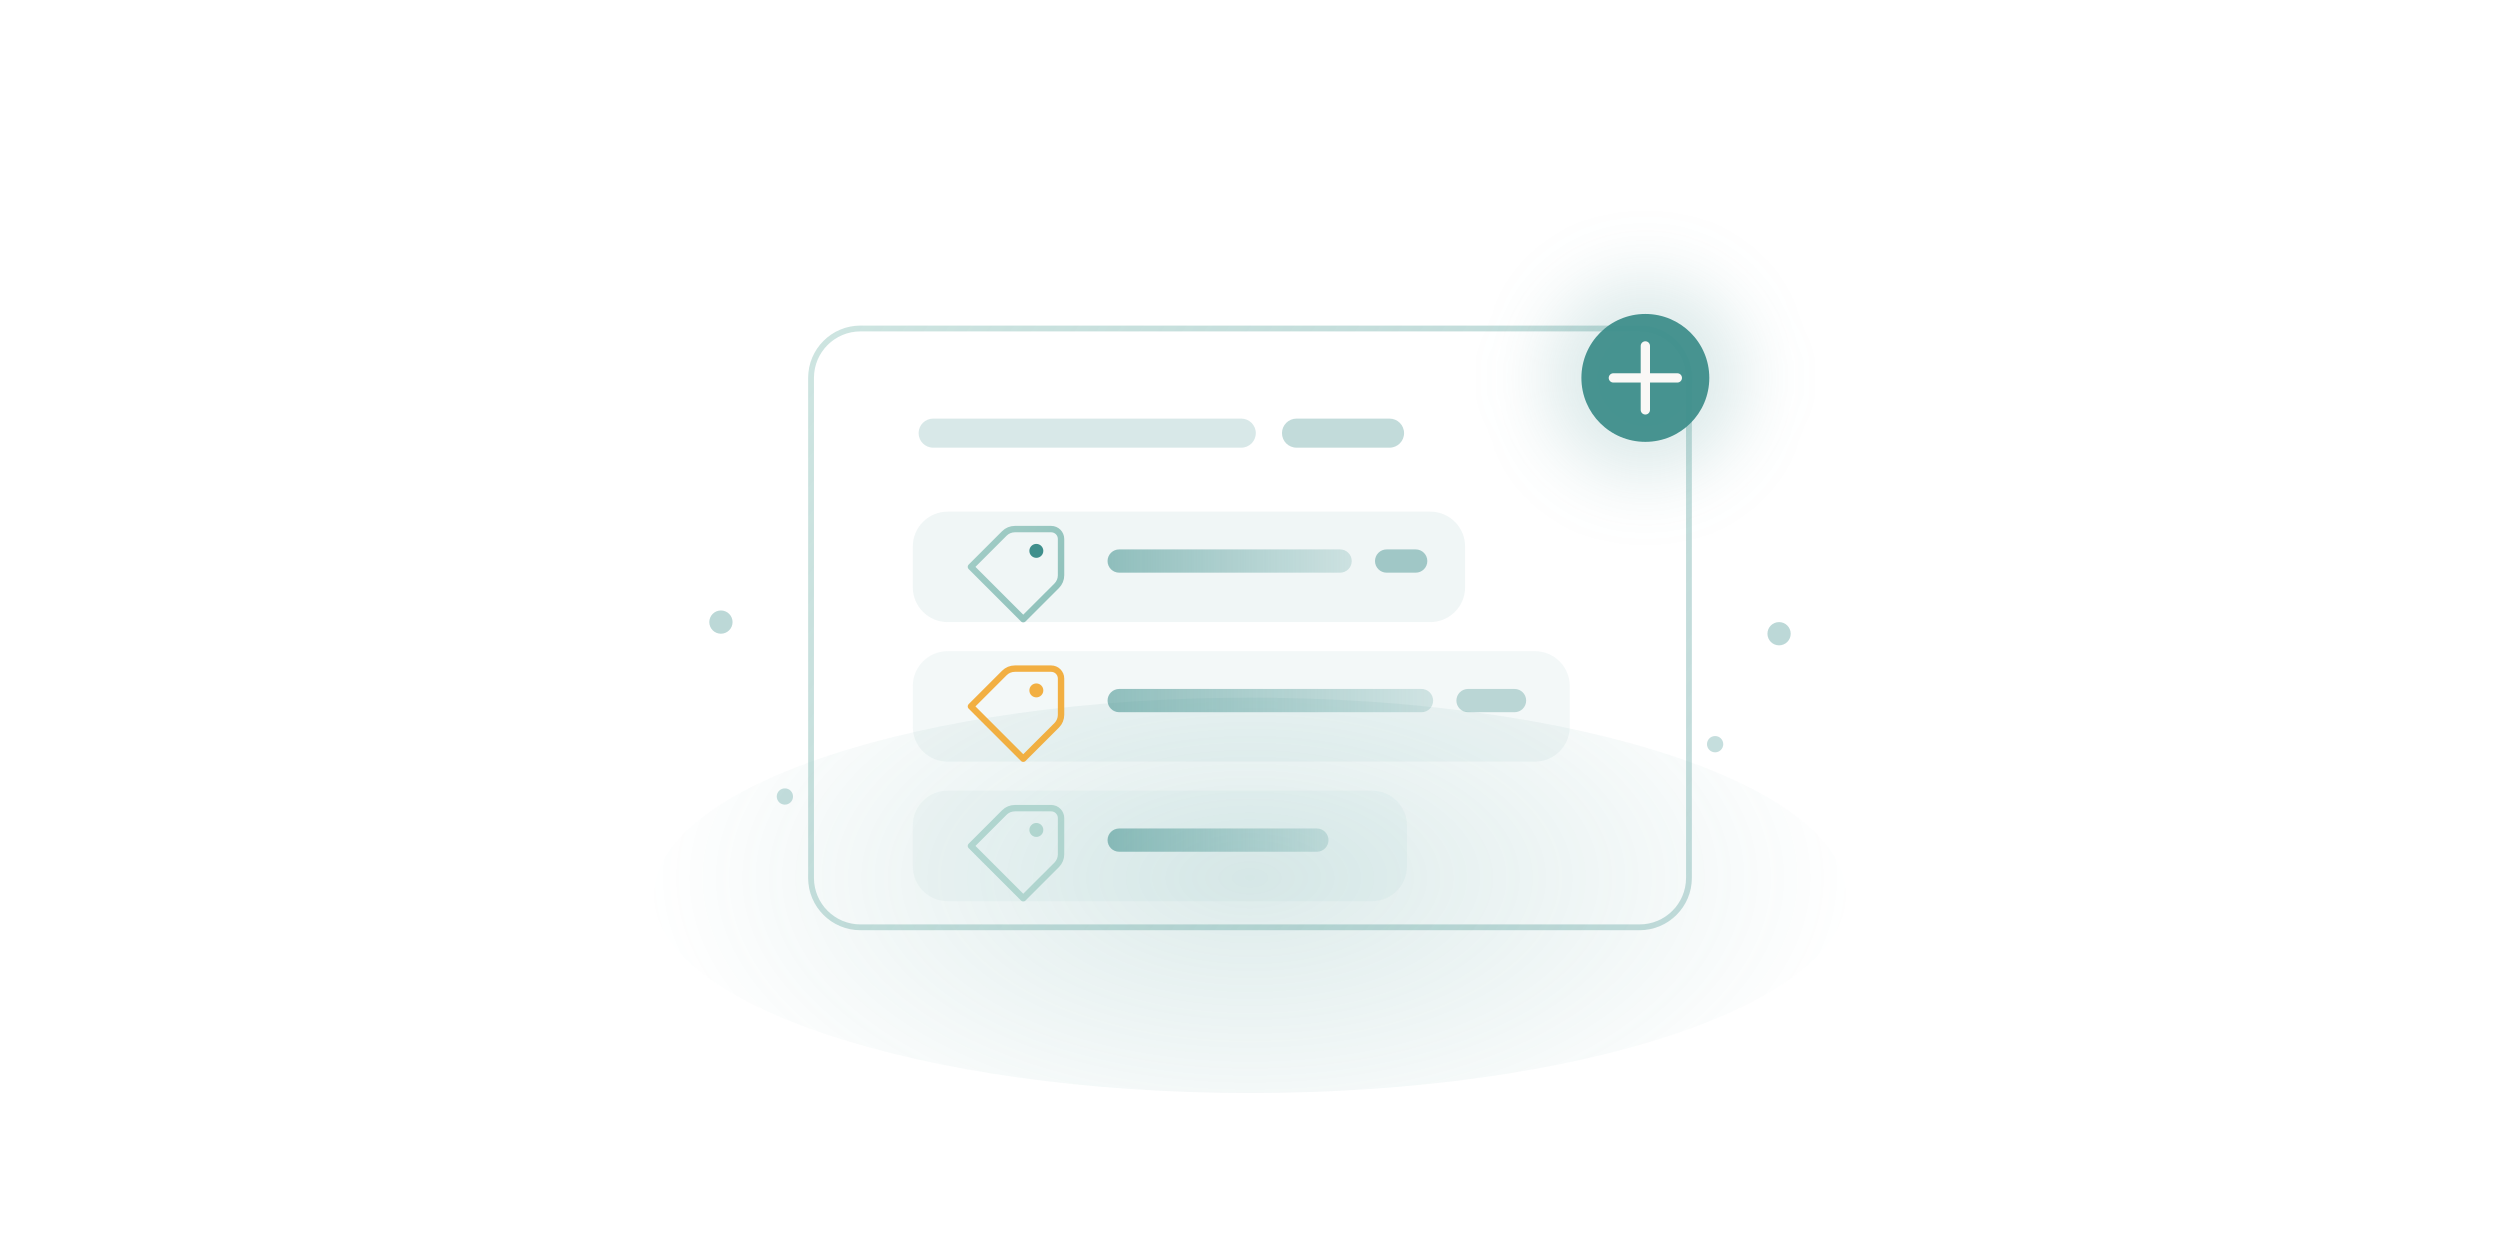
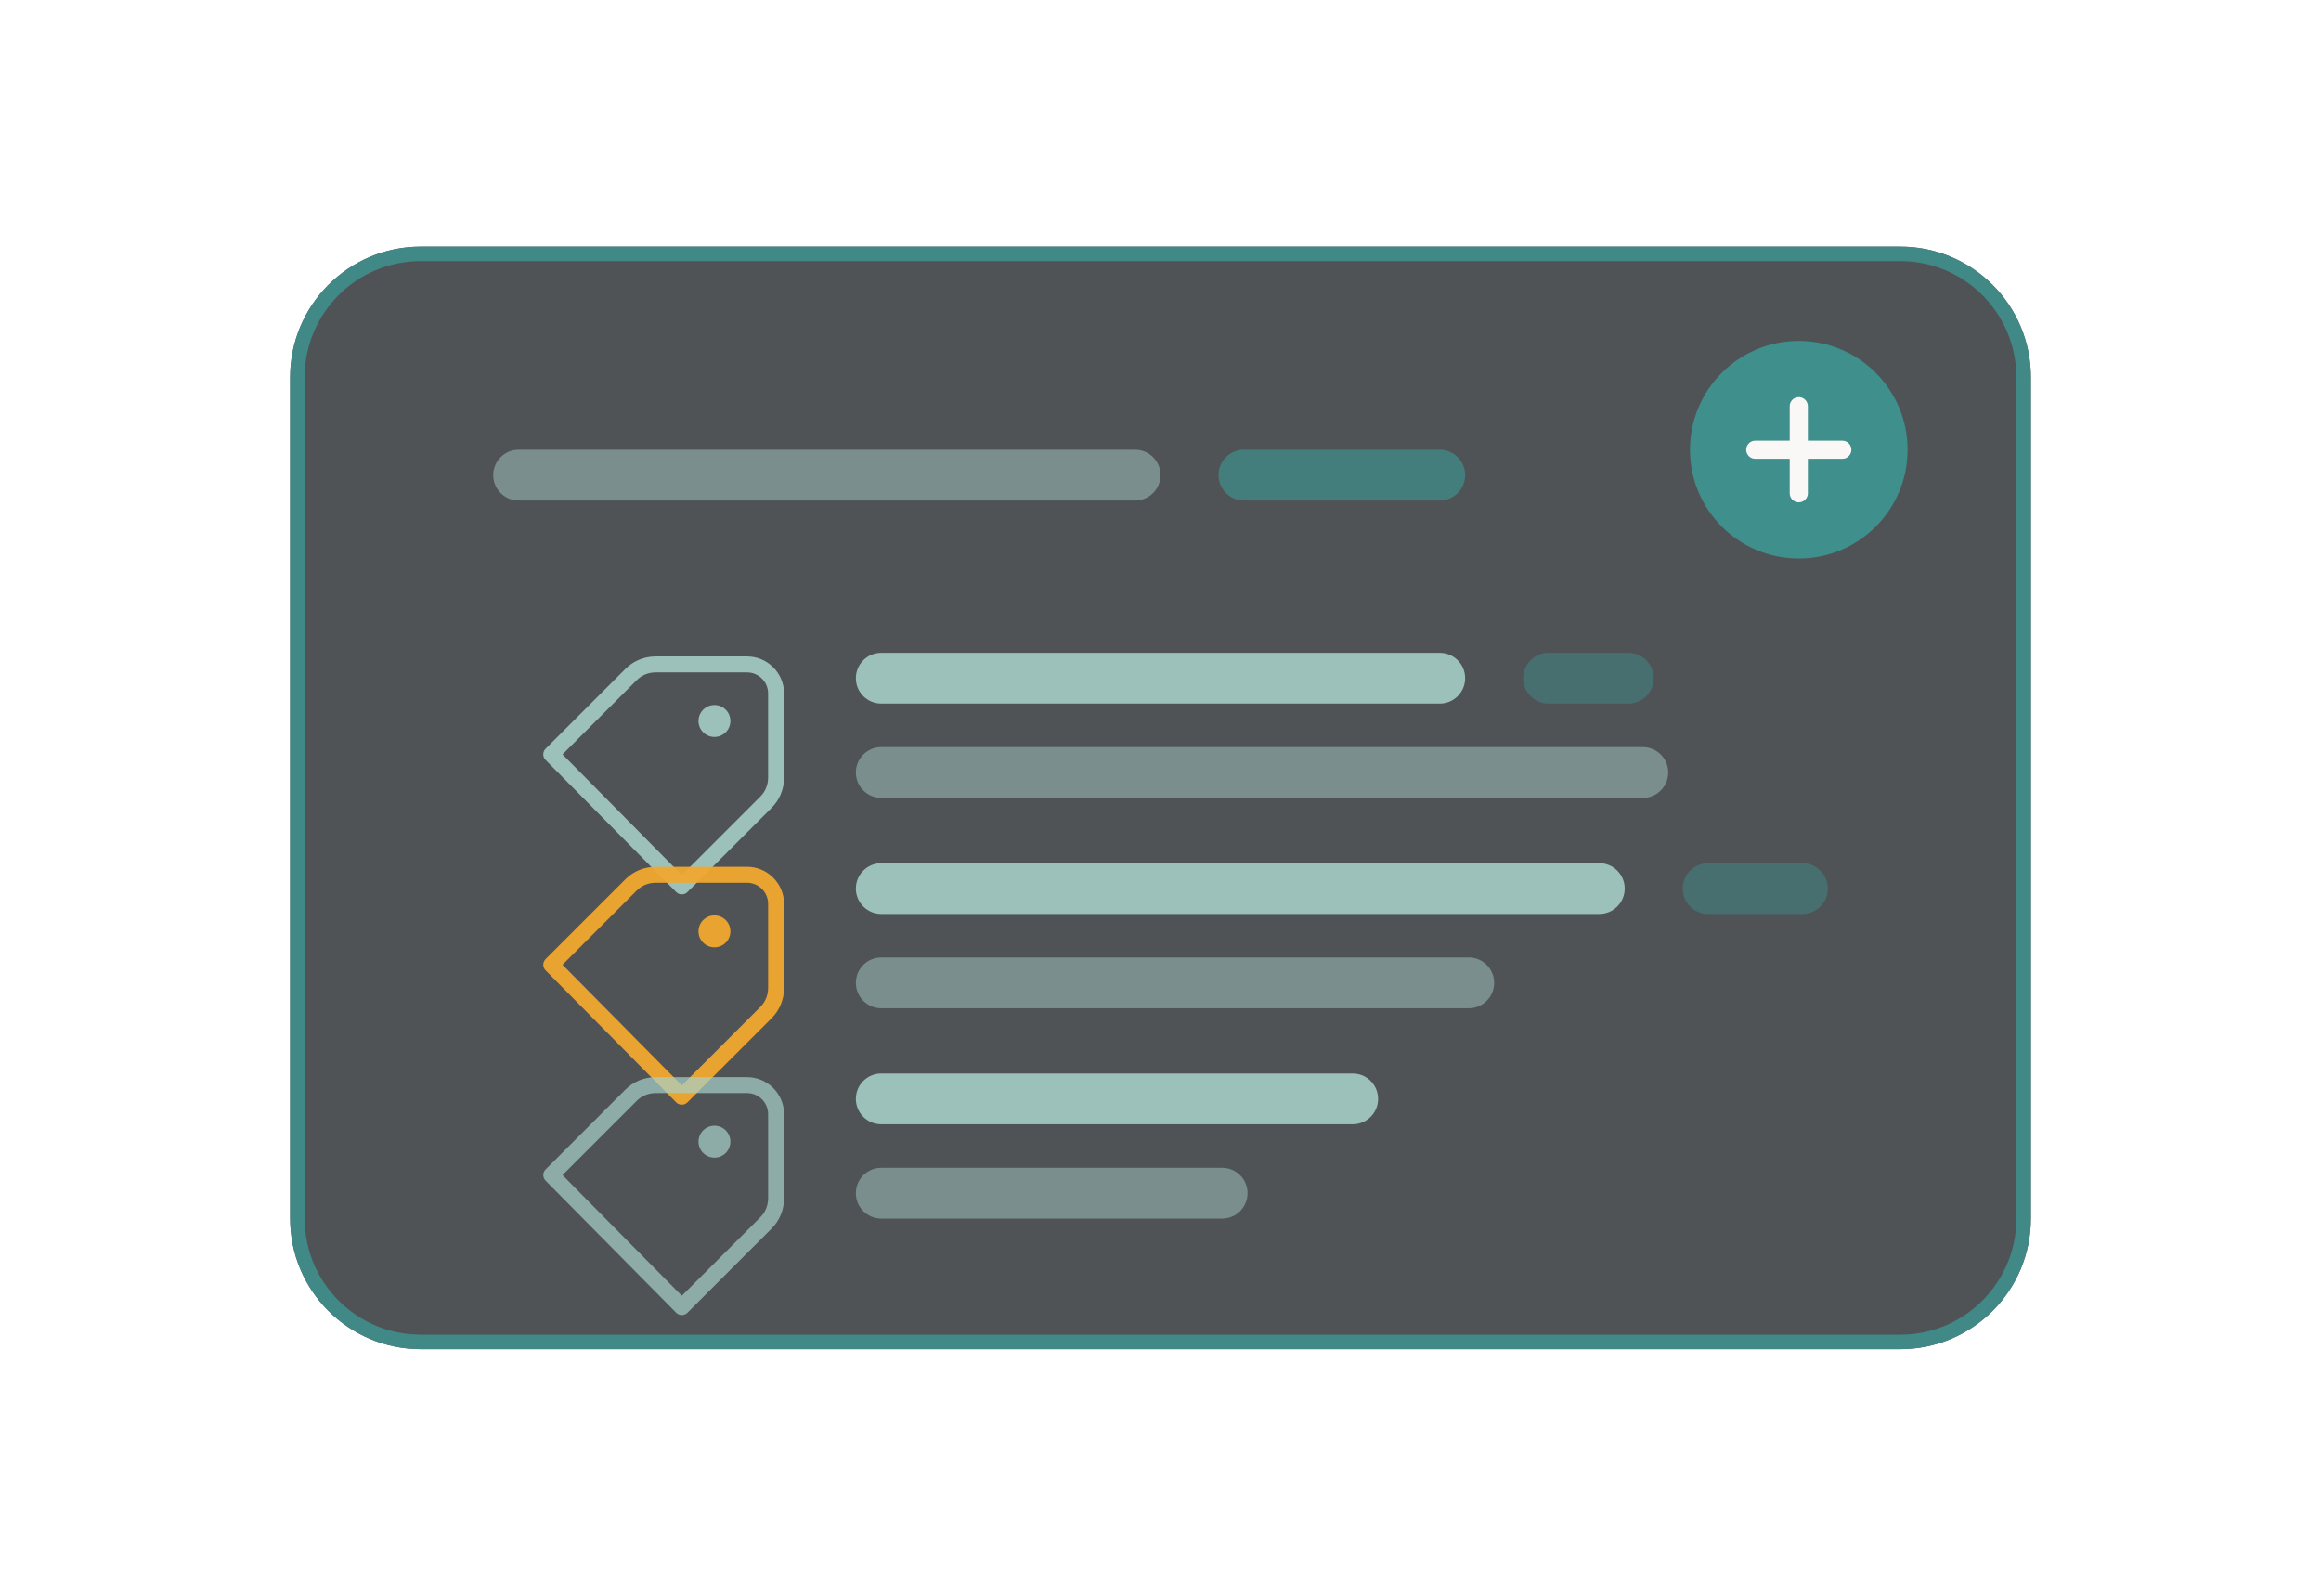
- <svg xmlns="http://www.w3.org/2000/svg" width="860" height="432" viewBox="0 0 860 432" fill="none">
-   <defs>
-     <linearGradient id="panelStroke" x1="278" y1="100" x2="584" y2="326" gradientUnits="userSpaceOnUse">
-       <stop stop-color="#A7D0C9" stop-opacity="0.55" />
-       <stop offset="1" stop-color="#3F8F8C" stop-opacity="0.30" />
-     </linearGradient>
-     <linearGradient id="tagStroke" x1="340" y1="154" x2="525" y2="278" gradientUnits="userSpaceOnUse">
-       <stop stop-color="#A7D0C9" />
-       <stop offset="1" stop-color="#3F8F8C" />
-     </linearGradient>
-     <linearGradient id="chipLine" x1="0" y1="0" x2="1" y2="0">
-       <stop stop-color="#3F8F8C" stop-opacity="0.55" />
-       <stop offset="1" stop-color="#3F8F8C" stop-opacity="0.20" />
-     </linearGradient>
-     <radialGradient id="glow" cx="0" cy="0" r="1" gradientUnits="userSpaceOnUse" gradientTransform="translate(430 302) rotate(90) scale(110 208)">
-       <stop stop-color="#3F8F8C" stop-opacity="0.18" />
-       <stop offset="1" stop-color="#3F8F8C" stop-opacity="0" />
-     </radialGradient>
-     <filter id="softGlow" x="-80%" y="-80%" width="260%" height="260%" color-interpolation-filters="sRGB">
-       <feGaussianBlur stdDeviation="12" />
-     </filter>
-   </defs>
-   <ellipse cx="430" cy="308" rx="205" ry="68" fill="url(#glow)" />
-   <circle cx="248" cy="214" r="4" fill="#3F8F8C" fill-opacity="0.35" />
-   <circle cx="612" cy="218" r="4" fill="#3F8F8C" fill-opacity="0.35" />
-   <circle cx="590" cy="256" r="2.8" fill="#3F8F8C" fill-opacity="0.30" />
-   <circle cx="270" cy="274" r="2.8" fill="#3F8F8C" fill-opacity="0.30" />
-   <rect x="279" y="113" width="302" height="206" rx="17" stroke="url(#panelStroke)" stroke-width="2" fill="none" />
-   <g>
-     <circle cx="566" cy="130" r="34" fill="#3F8F8C" fill-opacity="0.18" filter="url(#softGlow)" />
-     <circle cx="566" cy="130" r="22" fill="#3F8F8C" fill-opacity="0.95" />
-     <path d="M566 119V141" stroke="#FAF8F6" stroke-width="3.2" stroke-linecap="round" />
-     <path d="M555 130H577" stroke="#FAF8F6" stroke-width="3.2" stroke-linecap="round" />
-   </g>
-   <rect x="316" y="144" width="116" height="10" rx="5" fill="#3F8F8C" fill-opacity="0.20" />
-   <rect x="441" y="144" width="42" height="10" rx="5" fill="#3F8F8C" fill-opacity="0.32" />
-   <g>
-     <rect x="314" y="176" width="190" height="38" rx="12" fill="#3F8F8C" fill-opacity="0.08" />
-     <path d="M334 195L345.5 183.5C346.455 182.545 347.75 182.008 349.1 182.008H361.6C363.478 182.008 365 183.53 365 185.408V197.9C365 199.25 364.463 200.545 363.508 201.5L352 213L334 195Z" stroke="url(#tagStroke)" stroke-width="2.2" stroke-linejoin="round" fill="none" />
-     <circle cx="356.5" cy="189.5" r="2.4" fill="#3F8F8C" />
-     <rect x="381" y="189" width="84" height="8" rx="4" fill="url(#chipLine)" />
-     <rect x="473" y="189" width="18" height="8" rx="4" fill="#3F8F8C" fill-opacity="0.45" />
-     <rect x="314" y="224" width="226" height="38" rx="12" fill="#3F8F8C" fill-opacity="0.06" />
-     <path d="M334 243L345.5 231.5C346.455 230.545 347.75 230.008 349.1 230.008H361.6C363.478 230.008 365 231.53 365 233.408V245.9C365 247.25 364.463 248.545 363.508 249.5L352 261L334 243Z" stroke="#F2A82F" stroke-opacity="0.9" stroke-width="2.2" stroke-linejoin="round" fill="none" />
-     <circle cx="356.5" cy="237.5" r="2.4" fill="#F2A82F" fill-opacity="0.9" />
-     <rect x="381" y="237" width="112" height="8" rx="4" fill="url(#chipLine)" />
-     <rect x="501" y="237" width="24" height="8" rx="4" fill="#3F8F8C" fill-opacity="0.32" />
-     <rect x="314" y="272" width="170" height="38" rx="12" fill="#3F8F8C" fill-opacity="0.05" />
-     <path d="M334 291L345.5 279.5C346.455 278.545 347.75 278.008 349.1 278.008H361.6C363.478 278.008 365 279.53 365 281.408V293.9C365 295.25 364.463 296.545 363.508 297.5L352 309L334 291Z" stroke="#A7D0C9" stroke-opacity="0.85" stroke-width="2.2" stroke-linejoin="round" fill="none" />
-     <circle cx="356.5" cy="285.5" r="2.4" fill="#A7D0C9" fill-opacity="0.85" />
-     <rect x="381" y="285" width="76" height="8" rx="4" fill="url(#chipLine)" />
-   </g>
+ <svg xmlns="http://www.w3.org/2000/svg" width="320" height="220" viewBox="0 0 320 220" fill="none">
+   <rect x="40" y="34" width="240" height="152" rx="18" fill="#14181C" fill-opacity="0.74" />
+   <rect x="41" y="35" width="238" height="150" rx="17" stroke="#3F8F8C" stroke-opacity="0.90" stroke-width="2" />
+   <circle cx="248" cy="62" r="15" fill="#3F8F8C" />
+   <path d="M248 56V68" stroke="#FAF8F6" stroke-width="2.5" stroke-linecap="round" />
+   <path d="M242 62H254" stroke="#FAF8F6" stroke-width="2.5" stroke-linecap="round" />
+   <rect x="68" y="62" width="92" height="7" rx="3.5" fill="#A7D0C9" fill-opacity="0.48" />
+   <rect x="168" y="62" width="34" height="7" rx="3.5" fill="#3F8F8C" fill-opacity="0.72" />
+   <path d="M76 104L87 93C87.9 92.1 89.1 91.6 90.4 91.6H103C105.2 91.6 107 93.4 107 95.6V107.2C107 108.5 106.5 109.7 105.6 110.6L94 122.2L76 104Z" stroke="#A7D0C9" stroke-opacity="0.88" stroke-width="2.2" stroke-linejoin="round" />
+   <circle cx="98.5" cy="99.4" r="2.2" fill="#A7D0C9" fill-opacity="0.88" />
+   <rect x="118" y="90" width="84" height="7" rx="3.5" fill="#A7D0C9" fill-opacity="0.88" />
+   <rect x="210" y="90" width="18" height="7" rx="3.5" fill="#3F8F8C" fill-opacity="0.48" />
+   <rect x="118" y="103" width="112" height="7" rx="3.5" fill="#A7D0C9" fill-opacity="0.48" />
+   <path d="M76 133L87 122C87.9 121.1 89.1 120.6 90.4 120.6H103C105.2 120.6 107 122.4 107 124.6V136.2C107 137.5 106.5 138.7 105.6 139.6L94 151.2L76 133Z" stroke="#F2A82F" stroke-opacity="0.94" stroke-width="2.2" stroke-linejoin="round" />
+   <circle cx="98.5" cy="128.4" r="2.2" fill="#F2A82F" fill-opacity="0.94" />
+   <rect x="118" y="119" width="106" height="7" rx="3.5" fill="#A7D0C9" fill-opacity="0.88" />
+   <rect x="232" y="119" width="20" height="7" rx="3.5" fill="#3F8F8C" fill-opacity="0.48" />
+   <rect x="118" y="132" width="88" height="7" rx="3.5" fill="#A7D0C9" fill-opacity="0.48" />
+   <path d="M76 162L87 151C87.9 150.1 89.1 149.6 90.4 149.6H103C105.2 149.6 107 151.4 107 153.6V165.2C107 166.5 106.5 167.7 105.6 168.6L94 180.2L76 162Z" stroke="#A7D0C9" stroke-opacity="0.70" stroke-width="2.2" stroke-linejoin="round" />
+   <circle cx="98.5" cy="157.4" r="2.2" fill="#A7D0C9" fill-opacity="0.70" />
+   <rect x="118" y="148" width="72" height="7" rx="3.5" fill="#A7D0C9" fill-opacity="0.88" />
+   <rect x="118" y="161" width="54" height="7" rx="3.5" fill="#A7D0C9" fill-opacity="0.48" />
</svg>
